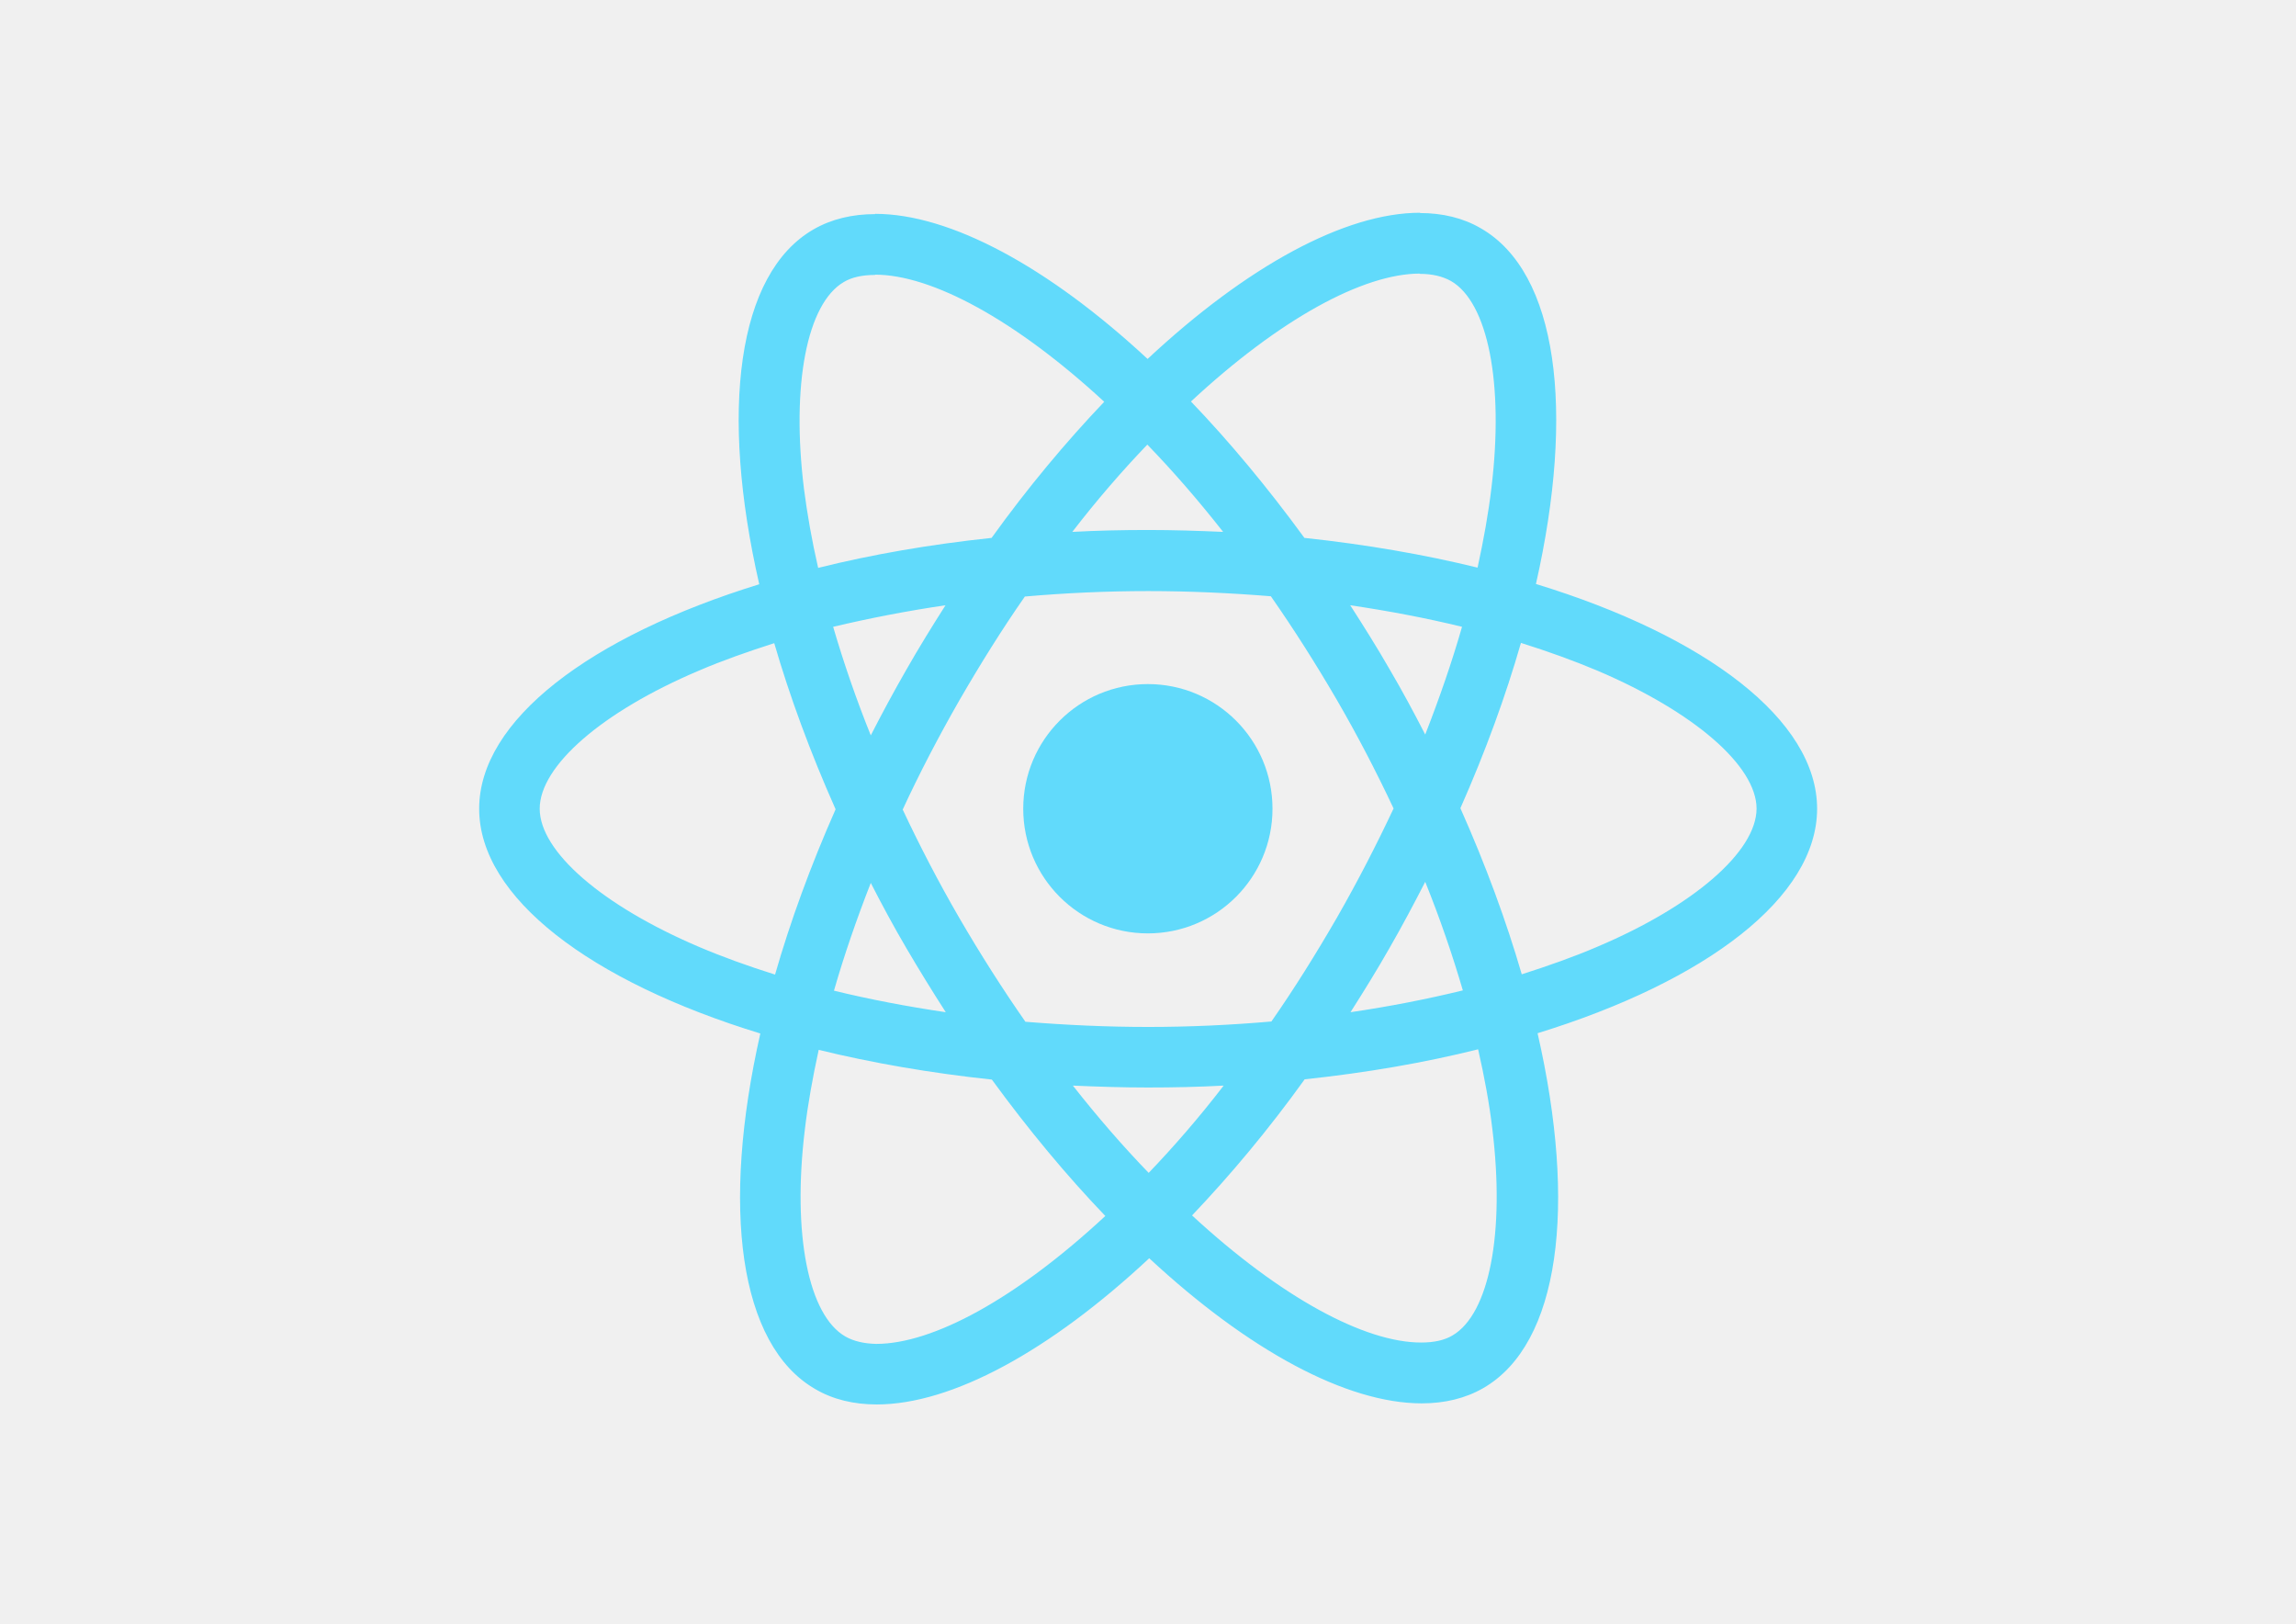
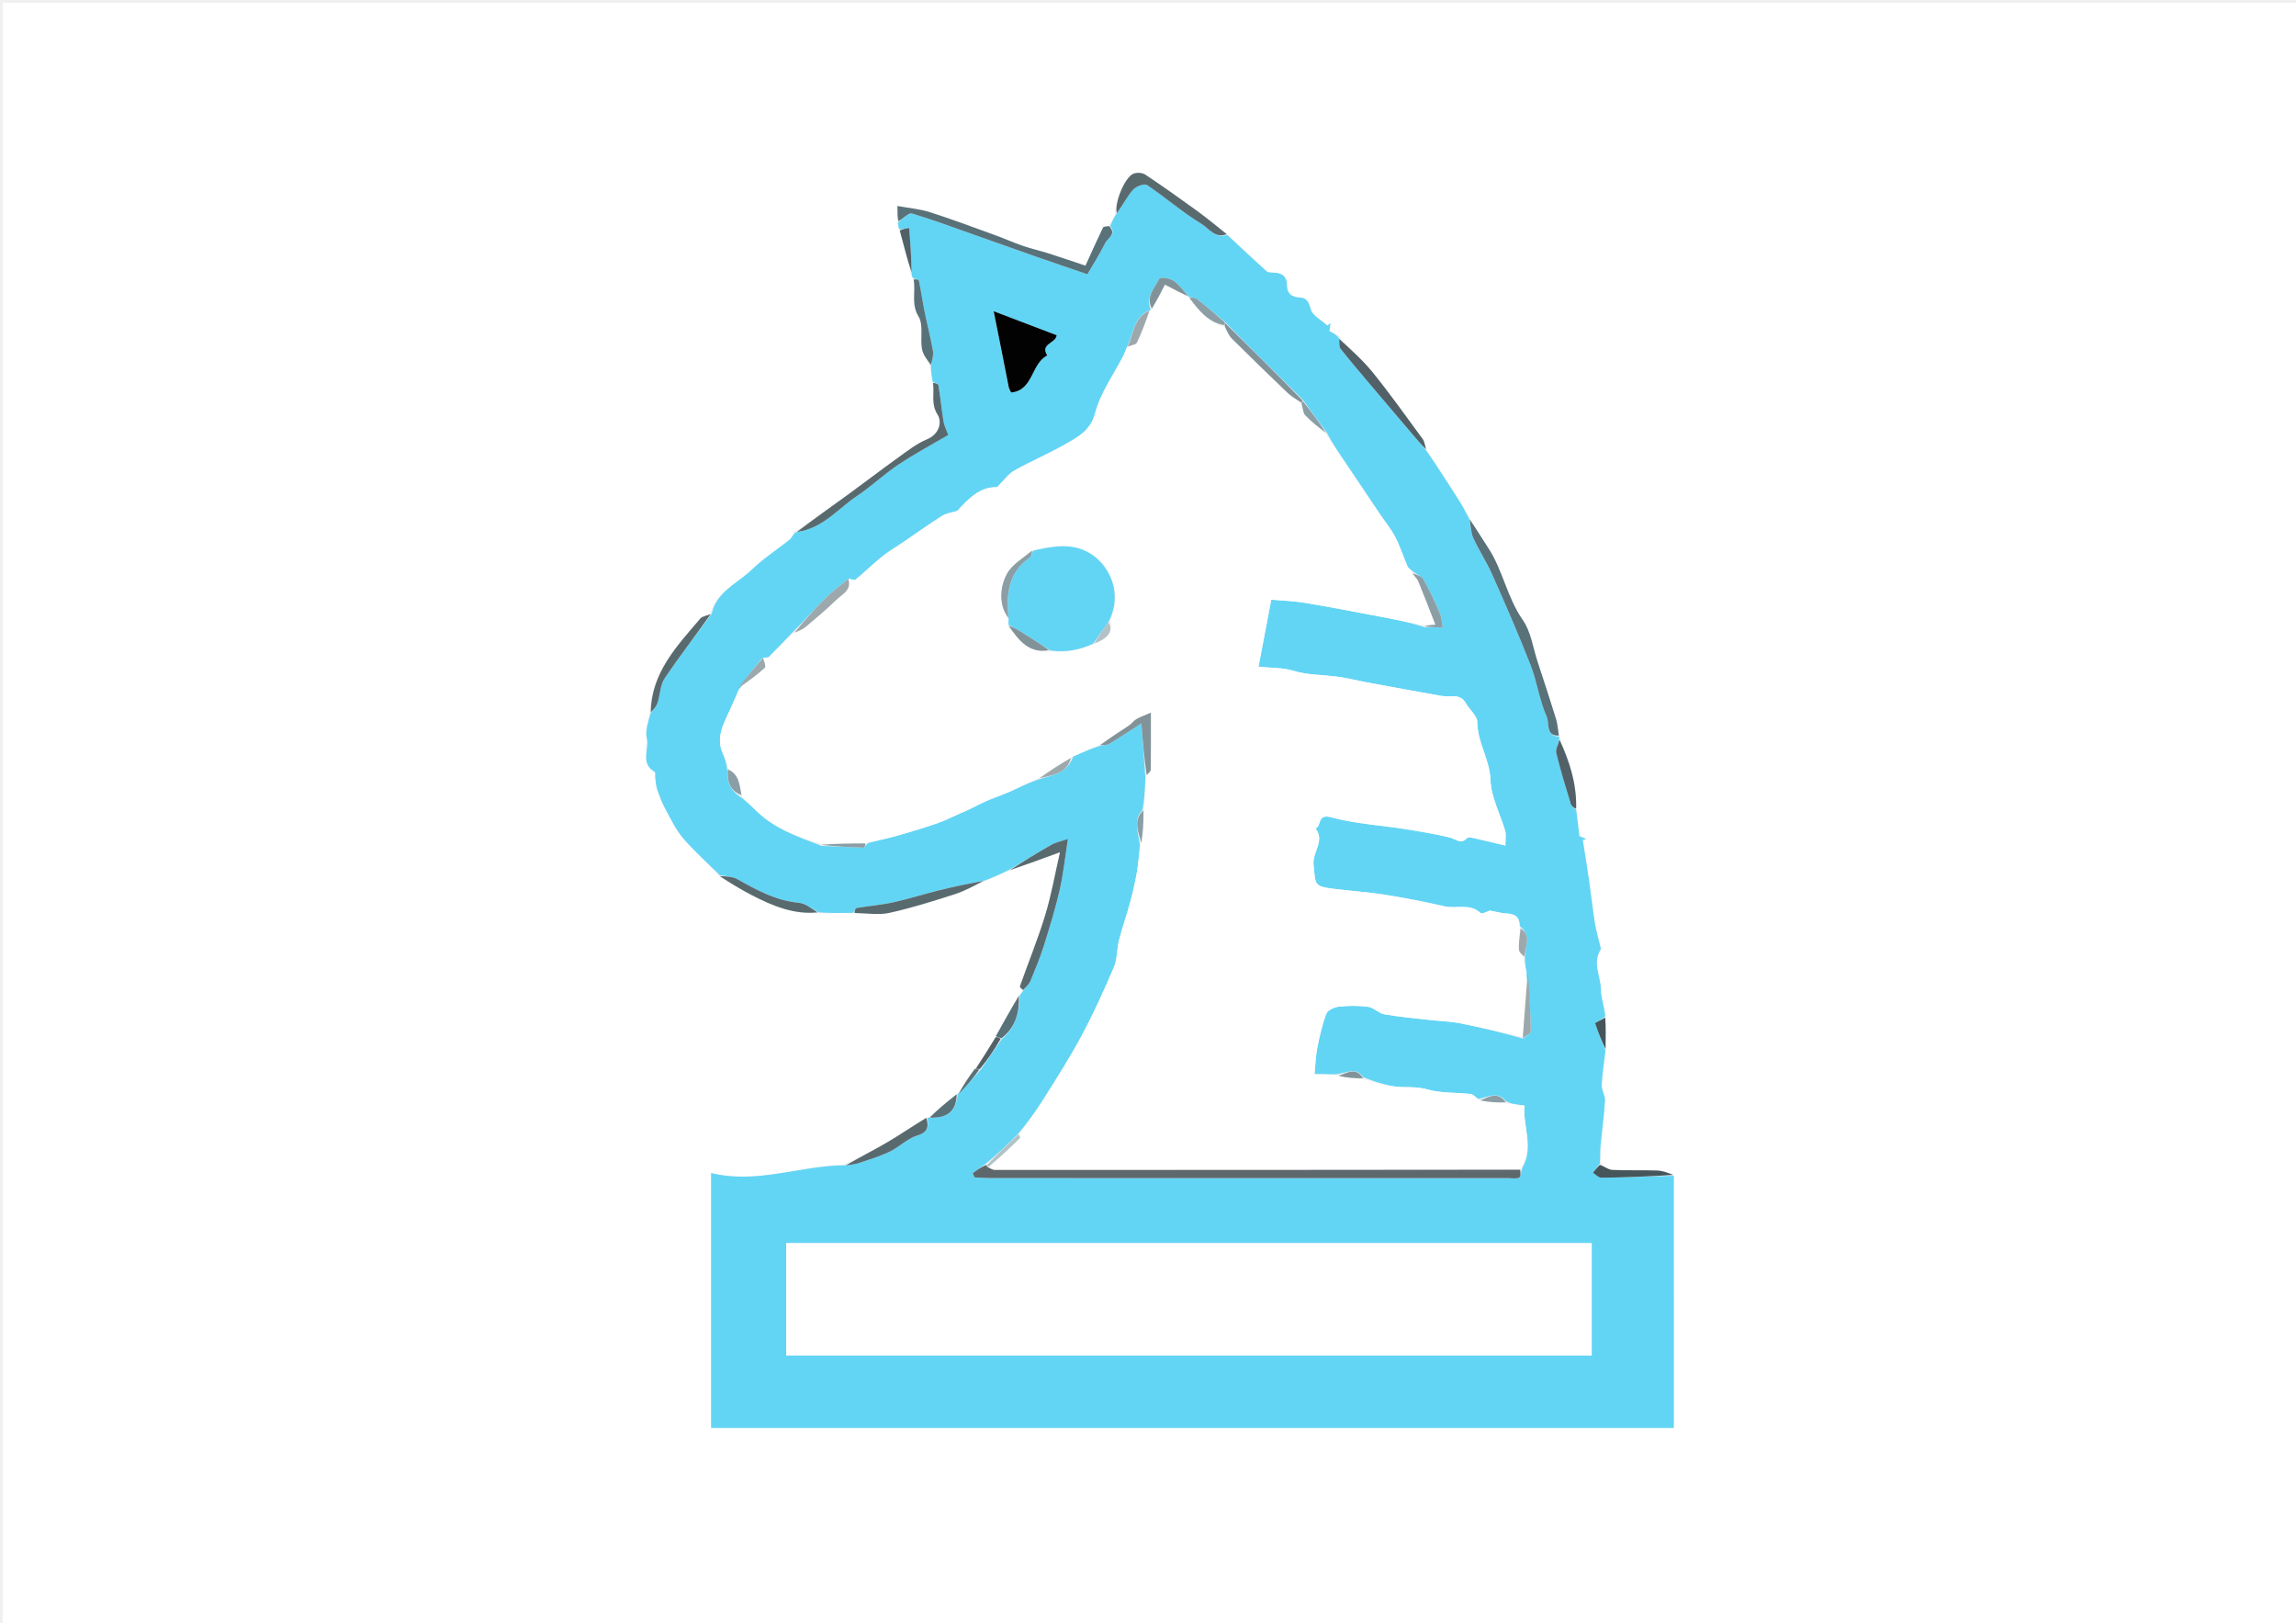
- <svg xmlns="http://www.w3.org/2000/svg" viewBox="0 0 841.9 595.3">
-   <g fill="#61DAFB">
-     <path d="M666.3 296.5c0-32.5-40.7-63.3-103.1-82.4 14.4-63.6 8-114.2-20.2-130.4-6.5-3.8-14.1-5.6-22.4-5.6v22.3c4.6 0 8.3.9 11.4 2.6 13.6 7.8 19.5 37.5 14.9 75.7-1.1 9.4-2.9 19.3-5.1 29.4-19.6-4.8-41-8.5-63.5-10.9-13.5-18.5-27.5-35.3-41.6-50 32.6-30.3 63.2-46.9 84-46.9V78c-27.5 0-63.5 19.6-99.9 53.6-36.4-33.8-72.4-53.2-99.9-53.2v22.3c20.7 0 51.4 16.5 84 46.6-14 14.7-28 31.4-41.3 49.9-22.6 2.4-44 6.1-63.6 11-2.3-10-4-19.7-5.2-29-4.7-38.2 1.1-67.9 14.6-75.8 3-1.8 6.9-2.6 11.5-2.6V78.5c-8.4 0-16 1.8-22.6 5.6-28.1 16.2-34.4 66.7-19.9 130.1-62.2 19.2-102.7 49.9-102.7 82.3 0 32.5 40.7 63.3 103.1 82.4-14.4 63.6-8 114.2 20.2 130.4 6.5 3.8 14.1 5.6 22.5 5.6 27.5 0 63.5-19.6 99.9-53.6 36.4 33.8 72.4 53.2 99.9 53.2 8.4 0 16-1.8 22.6-5.6 28.1-16.2 34.4-66.7 19.9-130.1 62-19.1 102.5-49.9 102.5-82.3zm-130.2-66.7c-3.7 12.9-8.3 26.2-13.5 39.5-4.1-8-8.4-16-13.1-24-4.6-8-9.5-15.8-14.4-23.4 14.2 2.1 27.9 4.7 41 7.9zm-45.8 106.5c-7.8 13.5-15.8 26.3-24.1 38.2-14.9 1.3-30 2-45.2 2-15.1 0-30.2-.7-45-1.9-8.3-11.9-16.4-24.6-24.2-38-7.6-13.1-14.5-26.4-20.8-39.8 6.2-13.4 13.2-26.8 20.7-39.9 7.8-13.5 15.8-26.3 24.1-38.2 14.9-1.3 30-2 45.2-2 15.1 0 30.2.7 45 1.9 8.3 11.9 16.4 24.6 24.2 38 7.6 13.1 14.5 26.4 20.8 39.8-6.3 13.4-13.2 26.8-20.7 39.9zm32.3-13c5.4 13.4 10 26.8 13.8 39.8-13.1 3.2-26.9 5.9-41.2 8 4.9-7.7 9.8-15.6 14.4-23.7 4.6-8 8.9-16.1 13-24.1zM421.2 430c-9.3-9.6-18.6-20.3-27.8-32 9 .4 18.2.7 27.5.7 9.4 0 18.7-.2 27.8-.7-9 11.7-18.3 22.4-27.5 32zm-74.4-58.9c-14.2-2.1-27.9-4.7-41-7.9 3.7-12.9 8.3-26.2 13.5-39.5 4.1 8 8.4 16 13.1 24 4.7 8 9.5 15.8 14.4 23.4zM420.7 163c9.3 9.6 18.6 20.3 27.8 32-9-.4-18.2-.7-27.5-.7-9.4 0-18.7.2-27.8.7 9-11.7 18.3-22.4 27.5-32zm-74 58.9c-4.9 7.7-9.8 15.6-14.4 23.7-4.6 8-8.9 16-13 24-5.4-13.4-10-26.8-13.8-39.8 13.1-3.1 26.9-5.8 41.2-7.9zm-90.5 125.2c-35.4-15.1-58.3-34.9-58.3-50.6 0-15.7 22.9-35.6 58.3-50.6 8.6-3.7 18-7 27.7-10.1 5.7 19.6 13.2 40 22.5 60.9-9.2 20.8-16.6 41.1-22.2 60.6-9.9-3.1-19.3-6.5-28-10.2zM310 490c-13.6-7.8-19.5-37.5-14.9-75.7 1.1-9.4 2.9-19.3 5.1-29.4 19.6 4.8 41 8.5 63.5 10.9 13.5 18.5 27.5 35.3 41.6 50-32.6 30.3-63.2 46.9-84 46.9-4.5-.1-8.3-1-11.3-2.7zm237.2-76.2c4.7 38.2-1.1 67.9-14.6 75.8-3 1.8-6.9 2.6-11.5 2.6-20.7 0-51.4-16.5-84-46.6 14-14.7 28-31.4 41.3-49.9 22.6-2.4 44-6.1 63.6-11 2.3 10.1 4.1 19.8 5.2 29.1zm38.5-66.7c-8.6 3.7-18 7-27.7 10.1-5.7-19.6-13.2-40-22.5-60.9 9.2-20.8 16.6-41.1 22.2-60.6 9.9 3.1 19.3 6.5 28.1 10.2 35.4 15.1 58.3 34.9 58.3 50.6-.1 15.7-23 35.6-58.4 50.6zM320.8 78.4z" />
-     <circle cx="420.9" cy="296.5" r="45.7" />
-     <path d="M520.5 78.1z" />
-   </g>
+ <svg xmlns="http://www.w3.org/2000/svg" version="1.1" id="Layer_1" x="0px" y="0px" width="100%" viewBox="0 0 842 595" enable-background="new 0 0 842 595" xml:space="preserve">
+   <path fill="#ffffff" opacity="1" stroke="none" d=" M606,596   C404,596 202.5,596 1,596   C1,397.667 1,199.333 1,1   C281.667,1 562.333,1 843,1   C843,199.333 843,397.667 843,596   C764.167,596 685.333,596 606,596  M357.132,392.015   C355.144,395.065 353.155,398.114 350.999,401.004   C350.999,401.004 351.169,401.16 350.508,401.349   C347.179,404.116 343.851,406.884 340.307,409.754   C340.307,409.754 340.114,409.895 339.345,409.904   C334.673,412.918 330.094,416.09 325.303,418.903   C320.337,421.82 315.167,424.388 309.204,427.082   C293.203,427.426 277.571,434.289 260.782,430.117   C260.782,460.932 260.782,492.083 260.782,523.623   C378.325,523.623 496,523.623 613.842,523.623   C613.842,492.697 613.842,461.909 613.425,430.493   C611.527,430.046 609.64,429.28 607.728,429.212   C602.24,429.017 596.736,429.246 591.254,428.986   C589.786,428.916 588.373,427.689 586.976,426.056   C586.949,424.274 586.763,422.478 586.923,420.713   C587.44,414.991 588.242,409.291 588.589,403.562   C588.702,401.697 587.297,399.747 587.386,397.874   C587.588,393.627 588.286,389.404 588.825,384.228   C588.874,380.441 588.922,376.654 588.986,372.022   C588.309,368.945 587.107,365.873 587.078,362.789   C587.032,357.972 583.892,353.157 586.934,348.294   C587.199,347.872 586.857,347.028 586.712,346.399   C586.116,343.799 585.319,341.234 584.905,338.607   C584.102,333.508 583.55,328.37 582.813,323.261   C582.078,318.172 581.244,313.097 580.453,308.016   C580.876,307.894 581.299,307.771 581.722,307.649   C580.493,307.139 579.263,306.628 579.228,306.614   C578.752,302.759 578.399,299.905 577.994,296.142   C578.256,287.205 575.477,278.983 571.91,270.502   C571.91,270.502 571.768,270.091 571.616,269.316   C571.297,267.401 571.191,265.421 570.623,263.584   C568.47,256.625 566.191,249.704 563.913,242.784   C562.194,237.561 561.446,231.632 558.421,227.308   C552.67,219.086 551.14,209.068 545.723,200.836   C543.39,197.291 541.201,193.652 538.538,189.404   C537.312,187.322 536.143,185.203 534.847,183.165   C532.003,178.69 529.109,174.249 526.208,169.811   C525.174,168.229 524.062,166.698 522.955,164.354   C522.545,163.199 522.381,161.864 521.687,160.918   C515.731,152.802 509.89,144.587 503.575,136.756   C499.842,132.126 495.314,128.136 491.004,123.107   C489.773,122.512 488.542,121.916 487.534,121.429   C487.678,120.329 487.798,119.412 487.918,118.495   C487.533,118.789 487.148,119.082 486.763,119.375   C484.624,117.394 481.289,115.726 480.666,113.347   C479.979,110.727 479.148,109.229 476.809,109.114   C473.533,108.954 471.978,107.633 471.932,104.348   C471.887,101.163 469.914,100.032 466.989,99.97   C466.132,99.952 465.021,99.944 464.466,99.444   C459.611,95.072 454.856,90.589 449.658,85.57   C445.925,82.68 442.262,79.692 438.442,76.923   C432.35,72.506 426.214,68.143 419.942,63.991   C418.863,63.276 416.789,63.2 415.569,63.732   C412.482,65.08 408.626,74.345 408.814,78.781   C408.247,80.161 407.68,81.54 406.326,82.89   C405.701,83.058 404.693,83.042 404.51,83.423   C402.382,87.85 400.378,92.337 398.063,97.42   C393.53,95.907 389.03,94.351 384.494,92.909   C381.442,91.938 378.295,91.254 375.27,90.212   C371.744,88.998 368.33,87.462 364.822,86.192   C356.917,83.331 349.042,80.365 341.037,77.814   C337.309,76.626 333.306,76.304 329.121,75.533   C329.121,78.215 329.121,79.701 329.026,81.841   C329.28,82.619 329.534,83.398 330.153,84.913   C331.429,89.985 332.706,95.057 334.001,100.739   C334.313,101.185 334.626,101.631 335.188,102.966   C335.866,107.252 334.087,111.51 336.847,116.023   C338.727,119.098 337.422,123.991 338.119,127.97   C338.491,130.096 340.087,132.007 341.098,134.823   C341.41,136.538 341.721,138.253 342.267,140.864   C342.742,144.529 341.329,148.085 343.809,151.99   C345.492,154.641 344.662,159.129 339.899,161.115   C336.049,162.72 332.633,165.461 329.187,167.926   C323.162,172.236 317.293,176.763 311.299,181.119   C304.83,185.819 298.293,190.426 291.097,195.259   C290.624,196.128 290.355,197.25 289.644,197.821   C286.642,200.229 283.468,202.421 280.436,204.794   C278.523,206.292 276.718,207.934 274.922,209.574   C269.774,214.272 262.673,217.221 260.311,225.293   C259.126,225.785 257.556,225.948 256.815,226.817   C248.192,236.938 238.826,246.7 238.079,261.895   C237.717,264.805 236.552,267.904 237.179,270.583   C238.139,274.691 234.659,279.921 240.077,283.006   C240.467,283.228 240.192,284.545 240.305,285.342   C240.507,286.77 240.579,288.256 241.048,289.599   C241.892,292.02 242.801,294.454 244.022,296.698   C246.026,300.379 247.868,304.284 250.562,307.421   C254.672,312.207 259.45,316.418 264.005,321.638   C267.937,323.869 271.798,326.239 275.817,328.301   C283.397,332.191 291.19,335.452 300.993,334.934   C304.971,334.862 308.949,334.791 313.851,334.851   C317.989,334.858 322.291,335.598 326.232,334.72   C334.334,332.916 342.295,330.41 350.208,327.862   C353.964,326.652 357.477,324.684 361.834,322.908   C364.553,321.606 367.272,320.303 370.801,319.076   C376.437,317.006 382.073,314.936 388.727,312.493   C386.89,320.471 385.558,328.172 383.295,335.59   C380.611,344.392 377.11,352.943 374.046,361.633   C373.92,361.99 374.647,362.649 374.881,363.691   C374.577,364.113 374.273,364.534 373.343,365.313   C370.621,370.196 367.899,375.079 365.069,380.691   C362.659,384.432 360.249,388.174 357.132,392.015  z" />
+   <path fill="#62D5F5" opacity="1" stroke="none" d=" M588.782,385.171   C588.286,389.404 587.588,393.627 587.386,397.874   C587.297,399.747 588.702,401.697 588.589,403.562   C588.242,409.291 587.44,414.991 586.923,420.713   C586.763,422.478 586.949,424.274 586.687,426.669   C585.649,428.201 584.9,429.119 584.151,430.038   C585.192,430.673 586.241,431.87 587.273,431.856   C596.131,431.736 604.986,431.396 613.842,431.122   C613.842,461.909 613.842,492.697 613.842,523.623   C496,523.623 378.325,523.623 260.782,523.623   C260.782,492.083 260.782,460.932 260.782,430.117   C277.571,434.289 293.203,427.426 309.786,427.29   C312.026,427.127 313.732,426.901 315.331,426.358   C319.043,425.097 322.839,423.96 326.347,422.252   C329.836,420.554 332.784,417.466 336.389,416.367   C340.328,415.165 340.641,413.065 340.114,409.895   C340.114,409.895 340.307,409.754 340.835,409.86   C347.536,410.135 350.835,407.172 351.169,401.16   C351.169,401.16 350.999,401.004 351.442,401.11   C354.437,398.245 356.988,395.274 359.78,392.077   C362.39,388.287 364.76,384.723 367.416,380.97   C372.614,376.624 373.881,371.023 373.969,364.956   C374.273,364.534 374.577,364.113 375.248,363.252   C376.381,361.794 377.395,360.879 377.867,359.739   C379.606,355.531 381.379,351.316 382.745,346.979   C384.901,340.133 387.023,333.251 388.624,326.262   C389.994,320.287 390.612,314.14 391.635,307.606   C389.158,308.462 387.214,308.832 385.582,309.755   C380.323,312.727 375.179,315.903 369.991,319.001   C367.272,320.303 364.553,321.606 361.093,322.878   C355.094,324.025 349.813,325.109 344.583,326.402   C338.871,327.815 333.25,329.616 327.508,330.878   C323.117,331.843 318.591,332.18 314.151,332.948   C313.656,333.033 313.33,334.105 312.926,334.72   C308.949,334.791 304.971,334.862 300.361,334.565   C297.506,333.103 295.352,331.262 293.048,331.05   C284.634,330.274 277.569,326.437 270.456,322.401   C268.596,321.345 266.132,321.353 263.945,320.872   C259.45,316.418 254.672,312.207 250.562,307.421   C247.868,304.284 246.026,300.379 244.022,296.698   C242.801,294.454 241.892,292.02 241.048,289.599   C240.579,288.256 240.507,286.77 240.305,285.342   C240.192,284.545 240.467,283.228 240.077,283.006   C234.659,279.921 238.139,274.691 237.179,270.583   C236.552,267.904 237.717,264.805 238.582,261.567   C239.791,260.066 240.744,258.973 241.152,257.705   C242.109,254.734 242.09,251.198 243.739,248.746   C249.188,240.642 255.201,232.916 260.998,225.046   C262.673,217.221 269.774,214.272 274.922,209.574   C276.718,207.934 278.523,206.292 280.436,204.794   C283.468,202.421 286.642,200.229 289.644,197.821   C290.355,197.25 290.624,196.128 291.879,195.161   C301.77,193.764 307.301,186.536 314.332,181.835   C319.569,178.333 324.183,173.901 329.423,170.405   C335.347,166.452 341.66,163.081 347.756,159.486   C347.055,157.546 346.27,156.093 346.022,154.554   C345.308,150.133 344.879,145.666 344.143,141.249   C344.055,140.719 342.765,140.39 342.033,139.968   C341.721,138.253 341.41,136.538 341.398,134.23   C341.864,131.957 342.408,130.21 342.125,128.609   C341.266,123.763 340.025,118.985 339.052,114.157   C338.295,110.401 337.771,106.598 336.973,102.851   C336.891,102.466 335.645,102.329 334.939,102.077   C334.626,101.631 334.313,101.185 334.321,100.203   C334.242,94.372 333.842,89.076 333.429,83.606   C331.986,83.832 330.887,84.004 329.787,84.176   C329.534,83.398 329.28,82.619 329.43,81.451   C331.364,80.067 333.236,77.928 334.369,78.266   C341.971,80.536 349.42,83.323 356.912,85.962   C364.579,88.662 372.23,91.408 379.904,94.091   C386.157,96.278 392.432,98.402 398.756,100.574   C400.959,96.782 403.363,93.076 405.29,89.137   C406.214,87.251 409.613,85.861 407.114,82.92   C407.68,81.54 408.247,80.161 409.368,78.476   C411.751,75.262 413.296,72.103 415.536,69.554   C416.606,68.335 419.706,67.214 420.67,67.861   C427.409,72.383 433.566,77.813 440.48,82.012   C443.296,83.722 445.701,87.64 450.072,86.139   C454.856,90.589 459.611,95.072 464.466,99.444   C465.021,99.944 466.132,99.952 466.989,99.97   C469.914,100.032 471.887,101.163 471.932,104.348   C471.978,107.633 473.533,108.954 476.809,109.114   C479.148,109.229 479.979,110.727 480.666,113.347   C481.289,115.726 484.624,117.394 486.763,119.375   C487.148,119.082 487.533,118.789 487.918,118.495   C487.798,119.412 487.678,120.329 487.534,121.429   C488.542,121.916 489.773,122.512 491.022,123.879   C491.209,125.735 491.017,127.104 491.609,127.857   C494.885,132.031 498.332,136.072 501.758,140.127   C507.287,146.672 512.847,153.192 518.393,159.724   C519.925,161.529 521.454,163.337 522.985,165.143   C524.062,166.698 525.174,168.229 526.208,169.811   C529.109,174.249 532.003,178.69 534.847,183.165   C536.143,185.203 537.312,187.322 538.742,190.093   C539.377,192.977 539.408,195.358 540.321,197.333   C542.44,201.919 545.257,206.187 547.3,210.802   C552.16,221.774 556.977,232.778 561.328,243.957   C563.708,250.072 564.541,256.823 567.223,262.768   C568.3,265.154 566.715,269.999 571.768,270.091   C571.768,270.091 571.91,270.502 571.834,271.031   C571.385,273.125 570.4,274.842 570.743,276.231   C572.285,282.47 574.152,288.632 576.044,294.778   C576.314,295.658 577.359,296.299 578.046,297.051   C578.399,299.905 578.752,302.759 579.228,306.614   C579.263,306.628 580.493,307.139 581.722,307.649   C581.299,307.771 580.876,307.894 580.453,308.016   C581.244,313.097 582.078,318.172 582.813,323.261   C583.55,328.37 584.102,333.508 584.905,338.607   C585.319,341.234 586.116,343.799 586.712,346.399   C586.857,347.028 587.199,347.872 586.934,348.294   C583.892,353.157 587.032,357.972 587.078,362.789   C587.107,365.873 588.309,368.945 588.668,372.708   C587.174,374.024 584.909,375.004 584.982,375.232   C586.066,378.604 587.461,381.875 588.782,385.171  M436.015,108.976   C436.015,108.976 436.033,108.987 435.765,108.379   C433.942,106.5 432.34,104.294 430.216,102.864   C428.884,101.967 425.451,101.599 425.214,102.087   C423.525,105.569 420.047,108.705 421.971,113.561   C421.971,113.561 421.849,113.859 421.144,113.949   C415.563,116.532 415.737,122.637 413.004,127.784   C412.665,128.67 412.402,129.596 411.973,130.437   C408.429,137.382 403.599,143.981 401.661,151.344   C399.926,157.936 395.389,160.174 390.767,162.846   C384.689,166.358 378.143,169.057 372.034,172.522   C369.699,173.846 368.015,176.32 365.651,178.647   C359.363,178.433 355.104,182.92 351.04,187.361   C349.112,187.959 347.071,188.172 345.512,189.153   C340.708,192.177 336.092,195.498 331.397,198.695   C328.734,200.507 325.925,202.133 323.422,204.143   C320.1,206.811 317.062,209.829 313.768,212.535   C313.327,212.898 312.109,212.315 310.866,212.413   C308.096,214.736 305.145,216.878 302.597,219.424   C298.575,223.442 294.822,227.731 290.285,232.243   C287.534,235.139 284.815,238.067 281.99,240.889   C281.632,241.247 280.723,241.055 279.471,241.391   C276.45,245.065 273.428,248.74 270.89,253.172   C269.793,255.615 268.706,258.063 267.595,260.5   C265.298,265.543 262.43,270.469 265.102,276.326   C265.911,278.099 266.427,280.006 266.731,282.472   C266.559,286.651 267.822,290.051 272.152,292.648   C273.869,294.166 275.669,295.6 277.289,297.216   C283.929,303.839 292.425,306.788 301.243,310.152   C306.417,310.393 311.591,310.661 316.768,310.804   C317.078,310.813 317.415,309.818 318.512,309.042   C322.312,308.102 326.142,307.268 329.903,306.195   C334.6,304.855 339.28,303.43 343.892,301.824   C346.683,300.852 349.33,299.468 352.042,298.27   C355.045,297.147 357.923,295.46 360.938,294.07   C363.986,292.665 367.214,291.653 370.282,290.288   C373.905,288.676 377.441,286.869 381.468,285.641   C386.081,284.149 391.34,283.629 393.6,277.342   C396.767,275.941 399.933,274.54 403.69,273.416   C404.728,273.219 405.928,273.29 406.776,272.778   C410.631,270.452 414.387,267.961 418.571,265.278   C419.101,271.955 419.587,278.082 420.016,285.027   C419.89,289.078 419.765,293.129 418.906,297.071   C415.365,300.877 417.541,305.06 417.993,309.978   C417.664,313.211 417.508,316.475 416.959,319.671   C416.31,323.448 415.446,327.2 414.448,330.901   C413.192,335.555 411.558,340.109 410.368,344.778   C409.549,347.992 409.805,351.582 408.539,354.562   C404.957,362.996 401.149,371.368 396.844,379.453   C392.672,387.29 387.871,394.802 383.155,402.338   C380.244,406.989 376.975,411.416 373.16,415.995   C369.428,419.663 365.695,423.331 361.206,426.931   C359.702,428.009 358.198,429.087 356.695,430.165   C356.927,430.685 357.159,431.206 357.39,431.726   C359.287,431.818 361.184,431.989 363.08,431.989   C426.444,432.003 489.807,432.001 553.17,431.999   C554.501,431.999 555.977,432.309 557.101,431.821   C557.698,431.561 557.683,429.894 558.287,428.171   C562.717,420.661 558.357,412.967 559.055,405.407   C556.55,405.104 554.34,404.837 552.238,403.77   C549.352,400.095 546.034,402.161 542.101,402.971   C541.173,402.341 540.295,401.267 539.307,401.154   C534.028,400.553 528.518,400.911 523.495,399.496   C520.18,398.562 517.285,398.683 514.046,398.605   C509.276,398.49 504.545,396.765 499.905,394.98   C497.237,391.089 493.933,393.487 489.951,393.898   C487.492,393.898 485.033,393.898 482.066,393.898   C482.41,390.376 482.466,387.314 483.057,384.359   C483.915,380.073 484.862,375.751 486.411,371.688   C486.906,370.391 489.373,369.287 491.044,369.113   C494.604,368.743 498.278,368.708 501.817,369.189   C503.829,369.463 505.573,371.551 507.599,371.908   C513.044,372.866 518.573,373.359 524.074,373.986   C527.813,374.411 531.618,374.465 535.295,375.189   C543.045,376.715 550.731,378.572 558.437,380.829   C559.464,379.922 561.388,379.004 561.376,378.111   C561.279,370.764 560.822,363.423 559.522,355.886   C559.31,354.306 559.099,352.725 559.297,350.432   C559.272,346.889 561.804,342.976 557.177,339.435   C557.38,336.174 555.571,335.11 552.606,334.973   C550.781,334.888 548.976,334.37 546.355,333.902   C545.837,334.047 543.534,335.323 542.922,334.76   C538.951,331.108 534.093,333.326 529.769,332.34   C522.575,330.7 515.321,329.265 508.035,328.109   C501.826,327.123 495.528,326.712 489.283,325.936   C481.757,324.999 482.484,324.533 481.701,317.096   C481.207,312.401 486.077,308.264 482.352,303.738   C484.725,303.218 482.886,298.27 488.047,299.662   C496.94,302.06 506.328,302.595 515.488,304.044   C520.925,304.903 526.37,305.821 531.717,307.106   C533.878,307.626 535.695,309.772 537.996,307.328   C538.383,306.917 539.62,307.127 540.409,307.302   C544.14,308.128 547.852,309.042 552.062,310.041   C552.062,307.33 552.361,305.947 552.012,304.753   C550.175,298.468 546.791,292.274 546.59,285.965   C546.351,278.435 541.778,272.304 541.766,264.86   C541.763,262.52 538.93,260.235 537.553,257.834   C535.402,254.085 531.789,255.732 528.725,255.203   C519.531,253.616 510.361,251.888 501.186,250.19   C497.418,249.493 493.688,248.515 489.894,248.054   C484.68,247.419 479.443,247.519 474.269,245.951   C470.432,244.788 466.186,244.969 461.522,244.489   C463.057,236.409 464.572,228.435 466.194,219.897   C469.761,220.213 474.174,220.335 478.49,221.044   C487.597,222.54 496.658,224.322 505.73,226.028   C511.278,227.071 516.813,228.19 522.435,229.98   C524.654,230.015 526.873,230.049 529.091,230.083   C528.736,228.293 528.675,226.376 527.969,224.737   C526.169,220.559 524.248,216.411 522.011,212.457   C521.322,211.239 519.456,210.687 517.733,209.182   C517.194,208.68 516.421,208.279 516.154,207.661   C514.624,204.104 513.461,200.367 511.687,196.944   C510.137,193.954 507.932,191.304 506.037,188.491   C501.951,182.423 497.884,176.343 493.796,170.276   C491.242,166.486 488.665,162.712 486.469,158.474   C483.645,154.689 480.821,150.904 477.712,146.506   C468.221,137.148 458.731,127.79 449.003,117.854   C445.603,115.062 442.247,112.213 438.767,109.525   C438.105,109.013 436.956,109.132 436.015,108.976  M467.5,496.99   C506.25,496.99 545,496.99 583.717,496.99   C583.717,482.896 583.717,469.343 583.717,455.845   C485.018,455.845 386.668,455.845 288.336,455.845   C288.336,469.673 288.336,483.233 288.336,496.99   C347.942,496.99 407.221,496.99 467.5,496.99  M369.996,142.602   C370.324,143.059 370.702,143.942 370.973,143.911   C379.03,142.981 378.091,133.346 384.053,130.339   C381.283,126.055 387.256,125.872 387.504,122.93   C380.22,120.153 372.929,117.372 364.41,114.125   C366.421,124.16 368.195,133.008 369.996,142.602  z" />
+   <path fill="#597178" opacity="1" stroke="none" d=" M406.72,82.905   C409.613,85.861 406.214,87.251 405.29,89.137   C403.363,93.076 400.959,96.782 398.756,100.574   C392.432,98.402 386.157,96.278 379.904,94.091   C372.23,91.408 364.579,88.662 356.912,85.962   C349.42,83.323 341.971,80.536 334.369,78.266   C333.236,77.928 331.364,80.067 329.478,81.123   C329.121,79.701 329.121,78.215 329.121,75.533   C333.306,76.304 337.309,76.626 341.037,77.814   C349.042,80.365 356.917,83.331 364.822,86.192   C368.33,87.462 371.744,88.998 375.27,90.212   C378.295,91.254 381.442,91.938 384.494,92.909   C389.03,94.351 393.53,95.907 398.063,97.42   C400.378,92.337 402.382,87.85 404.51,83.423   C404.693,83.042 405.701,83.058 406.72,82.905  z" />
+   <path fill="#597178" opacity="1" stroke="none" d=" M571.692,269.703   C566.715,269.999 568.3,265.154 567.223,262.768   C564.541,256.823 563.708,250.072 561.328,243.957   C556.977,232.778 552.16,221.774 547.3,210.802   C545.257,206.187 542.44,201.919 540.321,197.333   C539.408,195.358 539.377,192.977 538.946,190.418   C541.201,193.652 543.39,197.291 545.723,200.836   C551.14,209.068 552.67,219.086 558.421,227.308   C561.446,231.632 562.194,237.561 563.913,242.784   C566.191,249.704 568.47,256.625 570.623,263.584   C571.191,265.421 571.297,267.401 571.692,269.703  z" />
+   <path fill="#596A6F" opacity="1" stroke="none" d=" M342.15,140.416   C342.765,140.39 344.055,140.719 344.143,141.249   C344.879,145.666 345.308,150.133 346.022,154.554   C346.27,156.093 347.055,157.546 347.756,159.486   C341.66,163.081 335.347,166.452 329.423,170.405   C324.183,173.901 319.569,178.333 314.332,181.835   C307.301,186.536 301.77,193.764 292.223,195.069   C298.293,190.426 304.83,185.819 311.299,181.119   C317.293,176.763 323.162,172.236 329.187,167.926   C332.633,165.461 336.049,162.72 339.899,161.115   C344.662,159.129 345.492,154.641 343.809,151.99   C341.329,148.085 342.742,144.529 342.15,140.416  z" />
+   <path fill="#596A6F" opacity="1" stroke="none" d=" M370.396,319.038   C375.179,315.903 380.323,312.727 385.582,309.755   C387.214,308.832 389.158,308.462 391.635,307.606   C390.612,314.14 389.994,320.287 388.624,326.262   C387.023,333.251 384.901,340.133 382.745,346.979   C381.379,351.316 379.606,355.531 377.867,359.739   C377.395,360.879 376.381,361.794 375.296,362.99   C374.647,362.649 373.92,361.99 374.046,361.633   C377.11,352.943 380.611,344.392 383.295,335.59   C385.558,328.172 386.89,320.471 388.727,312.493   C382.073,314.936 376.437,317.006 370.396,319.038  z" />
+   <path fill="#596A6F" opacity="1" stroke="none" d=" M449.865,85.854   C445.701,87.64 443.296,83.722 440.48,82.012   C433.566,77.813 427.409,72.383 420.67,67.861   C419.706,67.214 416.606,68.335 415.536,69.554   C413.296,72.103 411.751,75.262 409.551,78.183   C408.626,74.345 412.482,65.08 415.569,63.732   C416.789,63.2 418.863,63.276 419.942,63.991   C426.214,68.143 432.35,72.506 438.442,76.923   C442.262,79.692 445.925,82.68 449.865,85.854  z" />
+   <path fill="#516167" opacity="1" stroke="none" d=" M522.97,164.749   C521.454,163.337 519.925,161.529 518.393,159.724   C512.847,153.192 507.287,146.672 501.758,140.127   C498.332,136.072 494.885,132.031 491.609,127.857   C491.017,127.104 491.209,125.735 491.092,124.255   C495.314,128.136 499.842,132.126 503.575,136.756   C509.89,144.587 515.731,152.802 521.687,160.918   C522.381,161.864 522.545,163.199 522.97,164.749  z" />
+   <path fill="#596A6F" opacity="1" stroke="none" d=" M313.389,334.785   C313.33,334.105 313.656,333.033 314.151,332.948   C318.591,332.18 323.117,331.843 327.508,330.878   C333.25,329.616 338.871,327.815 344.583,326.402   C349.813,325.109 355.094,324.025 360.726,322.954   C357.477,324.684 353.964,326.652 350.208,327.862   C342.295,330.41 334.334,332.916 326.232,334.72   C322.291,335.598 317.989,334.858 313.389,334.785  z" />
+   <path fill="#596A6F" opacity="1" stroke="none" d=" M260.654,225.169   C255.201,232.916 249.188,240.642 243.739,248.746   C242.09,251.198 242.109,254.734 241.152,257.705   C240.744,258.973 239.791,260.066 238.665,261.208   C238.826,246.7 248.192,236.938 256.815,226.817   C257.556,225.948 259.126,225.785 260.654,225.169  z" />
+   <path fill="#596A6F" opacity="1" stroke="none" d=" M263.975,321.255   C266.132,321.353 268.596,321.345 270.456,322.401   C277.569,326.437 284.634,330.274 293.048,331.05   C295.352,331.262 297.506,333.103 299.865,334.546   C291.19,335.452 283.397,332.191 275.817,328.301   C271.798,326.239 267.937,323.869 263.975,321.255  z" />
+   <path fill="#596A6F" opacity="1" stroke="none" d=" M339.73,409.9   C340.641,413.065 340.328,415.165 336.389,416.367   C332.784,417.466 329.836,420.554 326.347,422.252   C322.839,423.96 319.043,425.097 315.331,426.358   C313.732,426.901 312.026,427.127 310.228,427.303   C315.167,424.388 320.337,421.82 325.303,418.903   C330.094,416.09 334.673,412.918 339.73,409.9  z" />
+   <path fill="#597178" opacity="1" stroke="none" d=" M335.063,102.521   C335.645,102.329 336.891,102.466 336.973,102.851   C337.771,106.598 338.295,110.401 339.052,114.157   C340.025,118.985 341.266,123.763 342.125,128.609   C342.408,130.21 341.864,131.957 341.414,133.826   C340.087,132.007 338.491,130.096 338.119,127.97   C337.422,123.991 338.727,119.098 336.847,116.023   C334.087,111.51 335.866,107.252 335.063,102.521  z" />
+   <path fill="#46555A" opacity="1" stroke="none" d=" M613.633,430.807   C604.986,431.396 596.131,431.736 587.273,431.856   C586.241,431.87 585.192,430.673 584.151,430.038   C584.9,429.119 585.649,428.201 586.667,427.137   C588.373,427.689 589.786,428.916 591.254,428.986   C596.736,429.246 602.24,429.017 607.728,429.212   C609.64,429.28 611.527,430.046 613.633,430.807  z" />
+   <path fill="#516167" opacity="1" stroke="none" d=" M578.02,296.596   C577.359,296.299 576.314,295.658 576.044,294.778   C574.152,288.632 572.285,282.47 570.743,276.231   C570.4,274.842 571.385,273.125 571.909,271.235   C575.477,278.983 578.256,287.205 578.02,296.596  z" />
+   <path fill="#597178" opacity="1" stroke="none" d=" M373.656,365.134   C373.881,371.023 372.614,376.624 367.229,380.741   C366.23,380.454 365.704,380.208 365.177,379.962   C367.899,375.079 370.621,370.196 373.656,365.134  z" />
+   <path fill="#516167" opacity="1" stroke="none" d=" M329.97,84.545   C330.887,84.004 331.986,83.832 333.429,83.606   C333.842,89.076 334.242,94.372 334.312,99.898   C332.706,95.057 331.429,89.985 329.97,84.545  z" />
+   <path fill="#597178" opacity="1" stroke="none" d=" M350.839,401.254   C350.835,407.172 347.536,410.135 340.942,409.809   C343.851,406.884 347.179,404.116 350.839,401.254  z" />
+   <path fill="#516167" opacity="1" stroke="none" d=" M365.123,380.327   C365.704,380.208 366.23,380.454 366.944,380.93   C364.76,384.723 362.39,388.287 359.357,391.964   C358.409,392.023 358.124,391.969 357.838,391.915   C360.249,388.174 362.659,384.432 365.123,380.327  z" />
+   <path fill="#46555A" opacity="1" stroke="none" d=" M588.804,384.699   C587.461,381.875 586.066,378.604 584.982,375.232   C584.909,375.004 587.174,374.024 588.661,373.13   C588.922,376.654 588.874,380.441 588.804,384.699  z" />
+   <path fill="#597178" opacity="1" stroke="none" d=" M357.485,391.965   C358.124,391.969 358.409,392.023 359.118,392.19   C356.988,395.274 354.437,398.245 351.526,401.19   C353.155,398.114 355.144,395.065 357.485,391.965  z" />
+   <path fill="#ffffff" opacity="1" stroke="none" d=" M419.639,297.18   C419.765,293.129 419.89,289.078 420.484,284.542   C421.322,283.424 422.008,282.795 422.016,282.158   C422.095,275.7 422.064,269.24 422.064,261.316   C419.632,262.372 418.107,262.887 416.741,263.677   C415.788,264.228 415.131,265.273 414.206,265.893   C410.533,268.352 406.806,270.73 403.099,273.139   C399.933,274.54 396.767,275.941 392.947,277.654   C388.534,280.36 384.774,282.753 381.015,285.146   C377.441,286.869 373.905,288.676 370.282,290.288   C367.214,291.653 363.986,292.665 360.938,294.07   C357.923,295.46 355.045,297.147 352.042,298.27   C349.33,299.468 346.683,300.852 343.892,301.824   C339.28,303.43 334.6,304.855 329.903,306.195   C326.142,307.268 322.312,308.102 317.689,309.151   C311.613,309.304 306.36,309.348 301.107,309.392   C292.425,306.788 283.929,303.839 277.289,297.216   C275.669,295.6 273.869,294.166 272.062,291.901   C271.201,287.601 270.946,283.775 267.077,281.852   C266.427,280.006 265.911,278.099 265.102,276.326   C262.43,270.469 265.298,265.543 267.595,260.5   C268.706,258.063 269.793,255.615 271.01,252.703   C274.266,249.834 277.521,247.567 280.434,244.923   C280.998,244.41 280.226,242.424 280.07,241.117   C280.723,241.055 281.632,241.247 281.99,240.889   C284.815,238.067 287.534,235.139 291.012,232.156   C293.004,231.331 294.406,230.756 295.509,229.827   C299.281,226.65 303.081,223.484 306.606,220.044   C308.8,217.904 312.457,216.4 311.251,212.17   C312.109,212.315 313.327,212.898 313.768,212.535   C317.062,209.829 320.1,206.811 323.422,204.143   C325.925,202.133 328.734,200.507 331.397,198.695   C336.092,195.498 340.708,192.177 345.512,189.153   C347.071,188.172 349.112,187.959 351.04,187.361   C355.104,182.92 359.363,178.433 365.651,178.647   C368.015,176.32 369.699,173.846 372.034,172.522   C378.143,169.057 384.689,166.358 390.767,162.846   C395.389,160.174 399.926,157.936 401.661,151.344   C403.599,143.981 408.429,137.382 411.973,130.437   C412.402,129.596 412.665,128.67 413.476,127.404   C414.974,126.566 416.565,126.376 416.931,125.605   C418.747,121.773 420.241,117.789 421.849,113.859   C421.849,113.859 421.971,113.561 422.39,113.308   C424.388,109.938 425.968,106.82 427.208,104.372   C430.692,106.194 433.363,107.591 436.033,108.987   C436.033,108.987 436.015,108.976 436.185,109.267   C439.738,113.977 443.201,118.293 449.138,119.891   C450.035,121.578 450.683,123.082 451.761,124.153   C458.5,130.846 465.296,137.482 472.169,144.038   C473.631,145.433 475.484,146.418 477.309,148   C477.837,149.722 477.829,151.402 478.664,152.277   C480.952,154.676 483.596,156.737 486.099,158.931   C488.665,162.712 491.242,166.486 493.796,170.276   C497.884,176.343 501.951,182.423 506.037,188.491   C507.932,191.304 510.137,193.954 511.687,196.944   C513.461,200.367 514.624,204.104 516.154,207.661   C516.421,208.279 517.194,208.68 517.869,209.915   C518.701,211.416 519.674,212.069 520.045,212.97   C522.206,218.209 524.225,223.506 526.403,229.065   C525.224,229.126 523.789,229.2 522.354,229.275   C516.813,228.19 511.278,227.071 505.73,226.028   C496.658,224.322 487.597,222.54 478.49,221.044   C474.174,220.335 469.761,220.213 466.194,219.897   C464.572,228.435 463.057,236.409 461.522,244.489   C466.186,244.969 470.432,244.788 474.269,245.951   C479.443,247.519 484.68,247.419 489.894,248.054   C493.688,248.515 497.418,249.493 501.186,250.19   C510.361,251.888 519.531,253.616 528.725,255.203   C531.789,255.732 535.402,254.085 537.553,257.834   C538.93,260.235 541.763,262.52 541.766,264.86   C541.778,272.304 546.351,278.435 546.59,285.965   C546.791,292.274 550.175,298.468 552.012,304.753   C552.361,305.947 552.062,307.33 552.062,310.041   C547.852,309.042 544.14,308.128 540.409,307.302   C539.62,307.127 538.383,306.917 537.996,307.328   C535.695,309.772 533.878,307.626 531.717,307.106   C526.37,305.821 520.925,304.903 515.488,304.044   C506.328,302.595 496.94,302.06 488.047,299.662   C482.886,298.27 484.725,303.218 482.352,303.738   C486.077,308.264 481.207,312.401 481.701,317.096   C482.484,324.533 481.757,324.999 489.283,325.936   C495.528,326.712 501.826,327.123 508.035,328.109   C515.321,329.265 522.575,330.7 529.769,332.34   C534.093,333.326 538.951,331.108 542.922,334.76   C543.534,335.323 545.837,334.047 546.355,333.902   C548.976,334.37 550.781,334.888 552.606,334.973   C555.571,335.11 557.38,336.174 557.34,340.167   C557.311,343.314 556.903,345.74 557.026,348.139   C557.079,349.17 558.233,350.144 558.887,351.144   C559.099,352.725 559.31,354.306 559.858,356.431   C559.61,364.748 559.026,372.521 558.443,380.294   C550.731,378.572 543.045,376.715 535.295,375.189   C531.618,374.465 527.813,374.411 524.074,373.986   C518.573,373.359 513.044,372.866 507.599,371.908   C505.573,371.551 503.829,369.463 501.817,369.189   C498.278,368.708 494.604,368.743 491.044,369.113   C489.373,369.287 486.906,370.391 486.411,371.688   C484.862,375.751 483.915,380.073 483.057,384.359   C482.466,387.314 482.41,390.376 482.066,393.898   C485.033,393.898 487.492,393.898 490.438,394.41   C493.882,395.191 496.84,395.458 499.797,395.726   C504.545,396.765 509.276,398.49 514.046,398.605   C517.285,398.683 520.18,398.562 523.495,399.496   C528.518,400.911 534.028,400.553 539.307,401.154   C540.295,401.267 541.173,402.341 542.514,403.453   C545.994,404.146 549.062,404.358 552.13,404.569   C554.34,404.837 556.55,405.104 559.055,405.407   C558.357,412.967 562.717,420.661 557.652,428.573   C492.947,428.998 428.877,429.025 364.807,428.996   C363.892,428.995 362.977,428.285 362.449,427.949   C366.566,424.47 370.311,420.962 373.992,417.389   C374.212,417.176 373.921,416.437 373.867,415.943   C376.975,411.416 380.244,406.989 383.155,402.338   C387.871,394.802 392.672,387.29 396.844,379.453   C401.149,371.368 404.957,362.996 408.539,354.562   C409.805,351.582 409.549,347.992 410.368,344.778   C411.558,340.109 413.192,335.555 414.448,330.901   C415.446,327.2 416.31,323.448 416.959,319.671   C417.508,316.475 417.664,313.211 418.484,309.511   C419.196,305.09 419.417,301.135 419.639,297.18  M401.719,235.988   C406.778,233.772 408.321,231.293 407.15,227.257   C411.745,217.565 406.948,207.81 400.596,203.463   C393.761,198.785 386.275,200.221 378.117,201.948   C375.061,204.749 371.047,207.04 369.213,210.491   C367.31,214.071 366.477,218.709 367.909,223.066   C368.368,224.464 369.198,225.739 369.91,227.591   C369.875,228.088 369.841,228.585 369.974,229.811   C373.637,234.834 377.357,239.765 385.573,238.928   C390.957,239.363 396.052,238.282 401.719,235.988  z" />
+   <path fill="#ffffff" opacity="1" stroke="none" d=" M467,496.99   C407.221,496.99 347.942,496.99 288.336,496.99   C288.336,483.233 288.336,469.673 288.336,455.845   C386.668,455.845 485.018,455.845 583.717,455.845   C583.717,469.343 583.717,482.896 583.717,496.99   C545,496.99 506.25,496.99 467,496.99  z" />
+   <path fill="#5E686C" opacity="1" stroke="none" d=" M362.062,427.906   C362.977,428.285 363.892,428.995 364.807,428.996   C428.877,429.025 492.947,428.998 557.481,428.919   C557.683,429.894 557.698,431.561 557.101,431.821   C555.977,432.309 554.501,431.999 553.17,431.999   C489.807,432.001 426.444,432.003 363.08,431.989   C361.184,431.989 359.287,431.818 357.39,431.726   C357.159,431.206 356.927,430.685 356.695,430.165   C358.198,429.087 359.702,428.009 361.563,427.197   C361.92,427.463 362.062,427.906 362.062,427.906  z" />
+   <path fill="#020202" opacity="1" stroke="none" d=" M369.982,142.229   C368.195,133.008 366.421,124.16 364.41,114.125   C372.929,117.372 380.22,120.153 387.504,122.93   C387.256,125.872 381.283,126.055 384.053,130.339   C378.091,133.346 379.03,142.981 370.973,143.911   C370.702,143.942 370.324,143.059 369.982,142.229  z" />
+   <path fill="#819399" opacity="1" stroke="none" d=" M403.395,273.278   C406.806,270.73 410.533,268.352 414.206,265.893   C415.131,265.273 415.788,264.228 416.741,263.677   C418.107,262.887 419.632,262.372 422.064,261.316   C422.064,269.24 422.095,275.7 422.016,282.158   C422.008,282.795 421.322,283.424 420.512,284.133   C419.587,278.082 419.101,271.955 418.571,265.278   C414.387,267.961 410.631,270.452 406.776,272.778   C405.928,273.29 404.728,273.219 403.395,273.278  z" />
+   <path fill="#819399" opacity="1" stroke="none" d=" M477.157,147.592   C475.484,146.418 473.631,145.433 472.169,144.038   C465.296,137.482 458.5,130.846 451.761,124.153   C450.683,123.082 450.035,121.578 449.16,119.62   C449.168,118.788 449.204,118.61 449.24,118.432   C458.731,127.79 468.221,137.148 477.7,146.864   C477.498,147.327 477.321,147.45 477.157,147.592  z" />
+   <path fill="#8B9EA5" opacity="1" stroke="none" d=" M522.395,229.627   C523.789,229.2 525.224,229.126 526.403,229.065   C524.225,223.506 522.206,218.209 520.045,212.97   C519.674,212.069 518.701,211.416 518.067,210.239   C519.456,210.687 521.322,211.239 522.011,212.457   C524.248,216.411 526.169,220.559 527.969,224.737   C528.675,226.376 528.736,228.293 529.091,230.083   C526.873,230.049 524.654,230.015 522.395,229.627  z" />
+   <path fill="#9DA8AC" opacity="1" stroke="none" d=" M311.058,212.291   C312.457,216.4 308.8,217.904 306.606,220.044   C303.081,223.484 299.281,226.65 295.509,229.827   C294.406,230.756 293.004,231.331 291.347,231.987   C294.822,227.731 298.575,223.442 302.597,219.424   C305.145,216.878 308.096,214.736 311.058,212.291  z" />
+   <path fill="#9DA8AC" opacity="1" stroke="none" d=" M558.44,380.561   C559.026,372.521 559.61,364.748 560.334,356.527   C560.822,363.423 561.279,370.764 561.376,378.111   C561.388,379.004 559.464,379.922 558.44,380.561  z" />
+   <path fill="#819399" opacity="1" stroke="none" d=" M435.899,108.683   C433.363,107.591 430.692,106.194 427.208,104.372   C425.968,106.82 424.388,109.938 422.415,113.15   C420.047,108.705 423.525,105.569 425.214,102.087   C425.451,101.599 428.884,101.967 430.216,102.864   C432.34,104.294 433.942,106.5 435.899,108.683  z" />
+   <path fill="#B2C2C7" opacity="1" stroke="none" d=" M362.449,427.949   C362.062,427.906 361.92,427.463 361.941,427.23   C365.695,423.331 369.428,419.663 373.514,415.969   C373.921,416.437 374.212,417.176 373.992,417.389   C370.311,420.962 366.566,424.47 362.449,427.949  z" />
+   <path fill="#8B9EA5" opacity="1" stroke="none" d=" M449.121,118.143   C449.204,118.61 449.168,118.788 449.11,119.237   C443.201,118.293 439.738,113.977 436.194,109.259   C436.956,109.132 438.105,109.013 438.767,109.525   C442.247,112.213 445.603,115.062 449.121,118.143  z" />
+   <path fill="#9DA8AC" opacity="1" stroke="none" d=" M421.496,113.904   C420.241,117.789 418.747,121.773 416.931,125.605   C416.565,126.376 414.974,126.566 413.54,127.033   C415.737,122.637 415.563,116.532 421.496,113.904  z" />
+   <path fill="#8B9EA5" opacity="1" stroke="none" d=" M477.309,148   C477.321,147.45 477.498,147.327 477.842,147.17   C480.821,150.904 483.645,154.689 486.284,158.703   C483.596,156.737 480.952,154.676 478.664,152.277   C477.829,151.402 477.837,149.722 477.309,148  z" />
+   <path fill="#9DA8AC" opacity="1" stroke="none" d=" M279.77,241.254   C280.226,242.424 280.998,244.41 280.434,244.923   C277.521,247.567 274.266,249.834 270.768,252.323   C273.428,248.74 276.45,245.065 279.77,241.254  z" />
+   <path fill="#9DA8AC" opacity="1" stroke="none" d=" M381.241,285.394   C384.774,282.753 388.534,280.36 392.717,277.932   C391.34,283.629 386.081,284.149 381.241,285.394  z" />
+   <path fill="#8B9EA5" opacity="1" stroke="none" d=" M419.273,297.125   C419.417,301.135 419.196,305.09 418.542,309.091   C417.541,305.06 415.365,300.877 419.273,297.125  z" />
+   <path fill="#8B9EA5" opacity="1" stroke="none" d=" M301.175,309.772   C306.36,309.348 311.613,309.304 317.303,309.275   C317.415,309.818 317.078,310.813 316.768,310.804   C311.591,310.661 306.417,310.393 301.175,309.772  z" />
+   <path fill="#9DA8AC" opacity="1" stroke="none" d=" M559.092,350.788   C558.233,350.144 557.079,349.17 557.026,348.139   C556.903,345.74 557.311,343.314 557.644,340.456   C561.804,342.976 559.272,346.889 559.092,350.788  z" />
+   <path fill="#8B9EA5" opacity="1" stroke="none" d=" M266.904,282.162   C270.946,283.775 271.201,287.601 271.921,291.548   C267.822,290.051 266.559,286.651 266.904,282.162  z" />
+   <path fill="#8B9EA5" opacity="1" stroke="none" d=" M552.184,404.169   C549.062,404.358 545.994,404.146 542.865,403.498   C546.034,402.161 549.352,400.095 552.184,404.169  z" />
+   <path fill="#819399" opacity="1" stroke="none" d=" M499.851,395.353   C496.84,395.458 493.882,395.191 490.869,394.492   C493.933,393.487 497.237,391.089 499.851,395.353  z" />
+   <path fill="#62D5F5" opacity="1" stroke="none" d=" M369.807,229.081   C369.841,228.585 369.875,228.088 369.872,226.865   C368.919,217.678 369.861,209.908 377.574,204.492   C378.267,204.005 378.451,202.792 378.871,201.917   C386.275,200.221 393.761,198.785 400.596,203.463   C406.948,207.81 411.745,217.565 406.669,227.791   C404.432,230.883 402.675,233.441 400.918,235.999   C396.052,238.282 390.957,239.363 385.123,238.486   C381.1,235.817 377.539,233.569 373.947,231.371   C372.603,230.549 371.189,229.841 369.807,229.081  z" />
+   <path fill="#8B9EA5" opacity="1" stroke="none" d=" M378.494,201.932   C378.451,202.792 378.267,204.005 377.574,204.492   C369.861,209.908 368.919,217.678 369.846,226.605   C369.198,225.739 368.368,224.464 367.909,223.066   C366.477,218.709 367.31,214.071 369.213,210.491   C371.047,207.04 375.061,204.749 378.494,201.932  z" />
+   <path fill="#819399" opacity="1" stroke="none" d=" M369.89,229.446   C371.189,229.841 372.603,230.549 373.947,231.371   C377.539,233.569 381.1,235.817 384.683,238.388   C377.357,239.765 373.637,234.834 369.89,229.446  z" />
+   <path fill="#B2C2C7" opacity="1" stroke="none" d=" M401.319,235.993   C402.675,233.441 404.432,230.883 406.456,228.134   C408.321,231.293 406.778,233.772 401.319,235.993  z" />
</svg>
